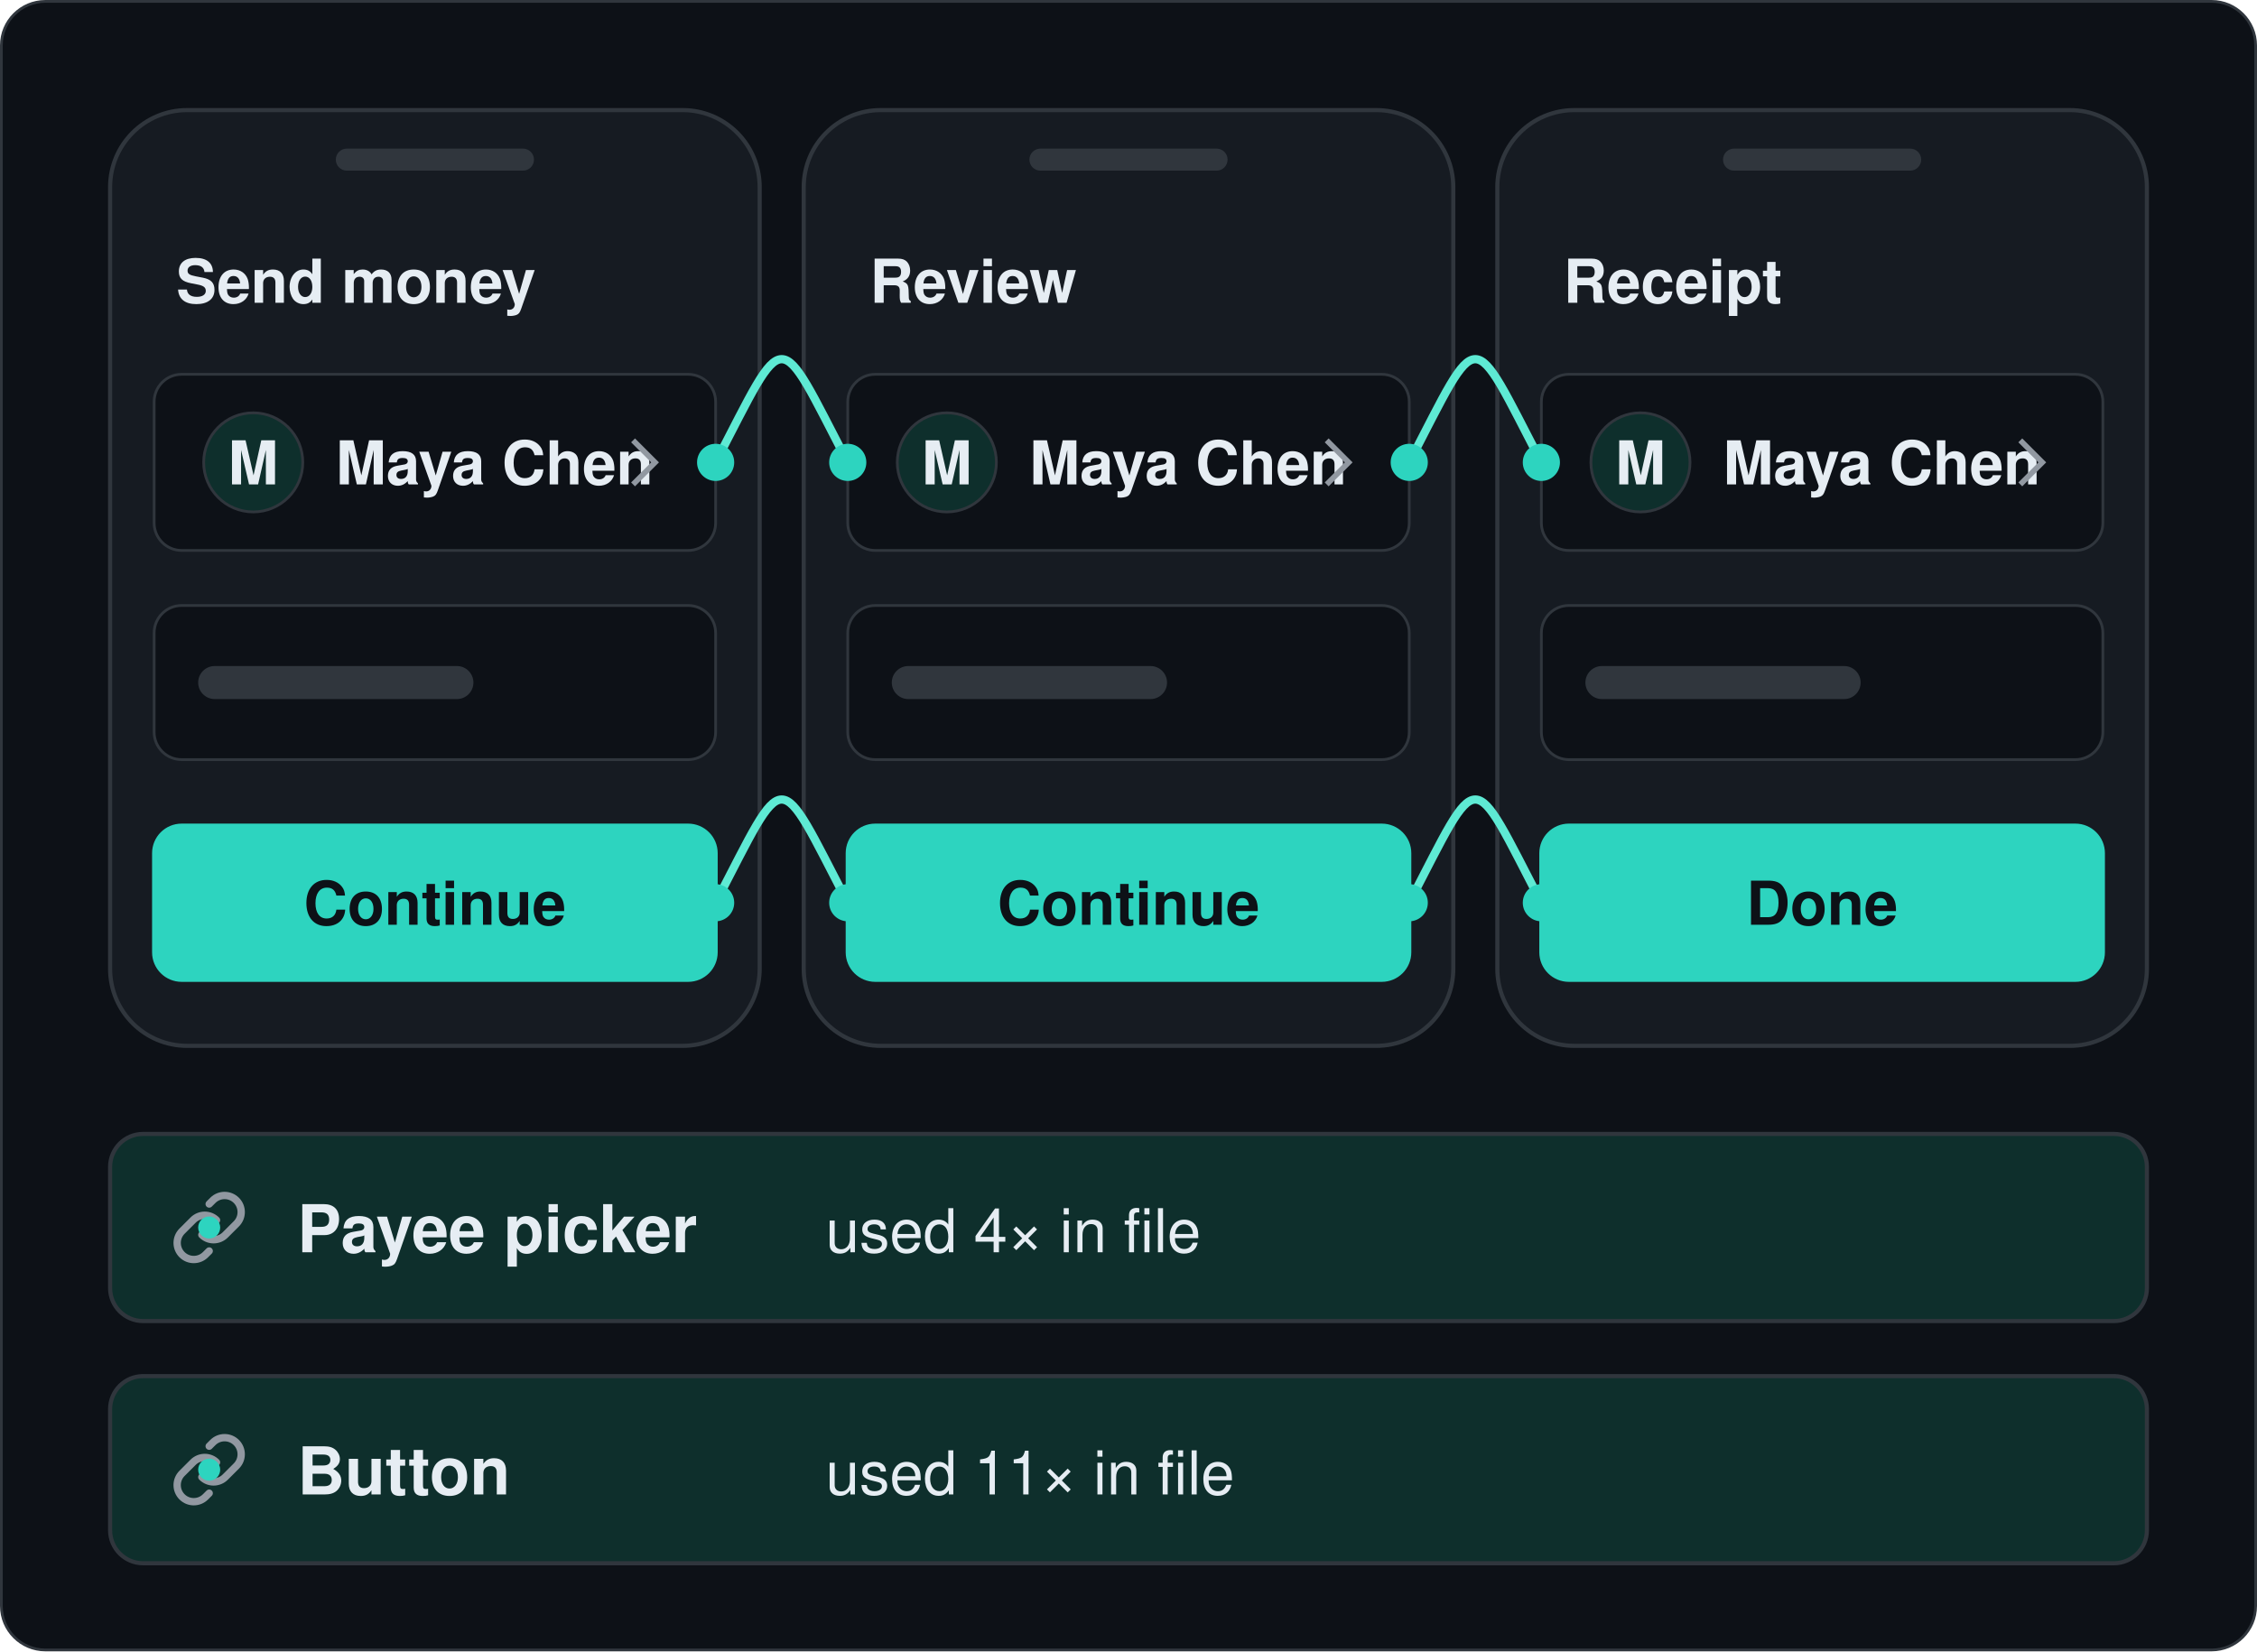
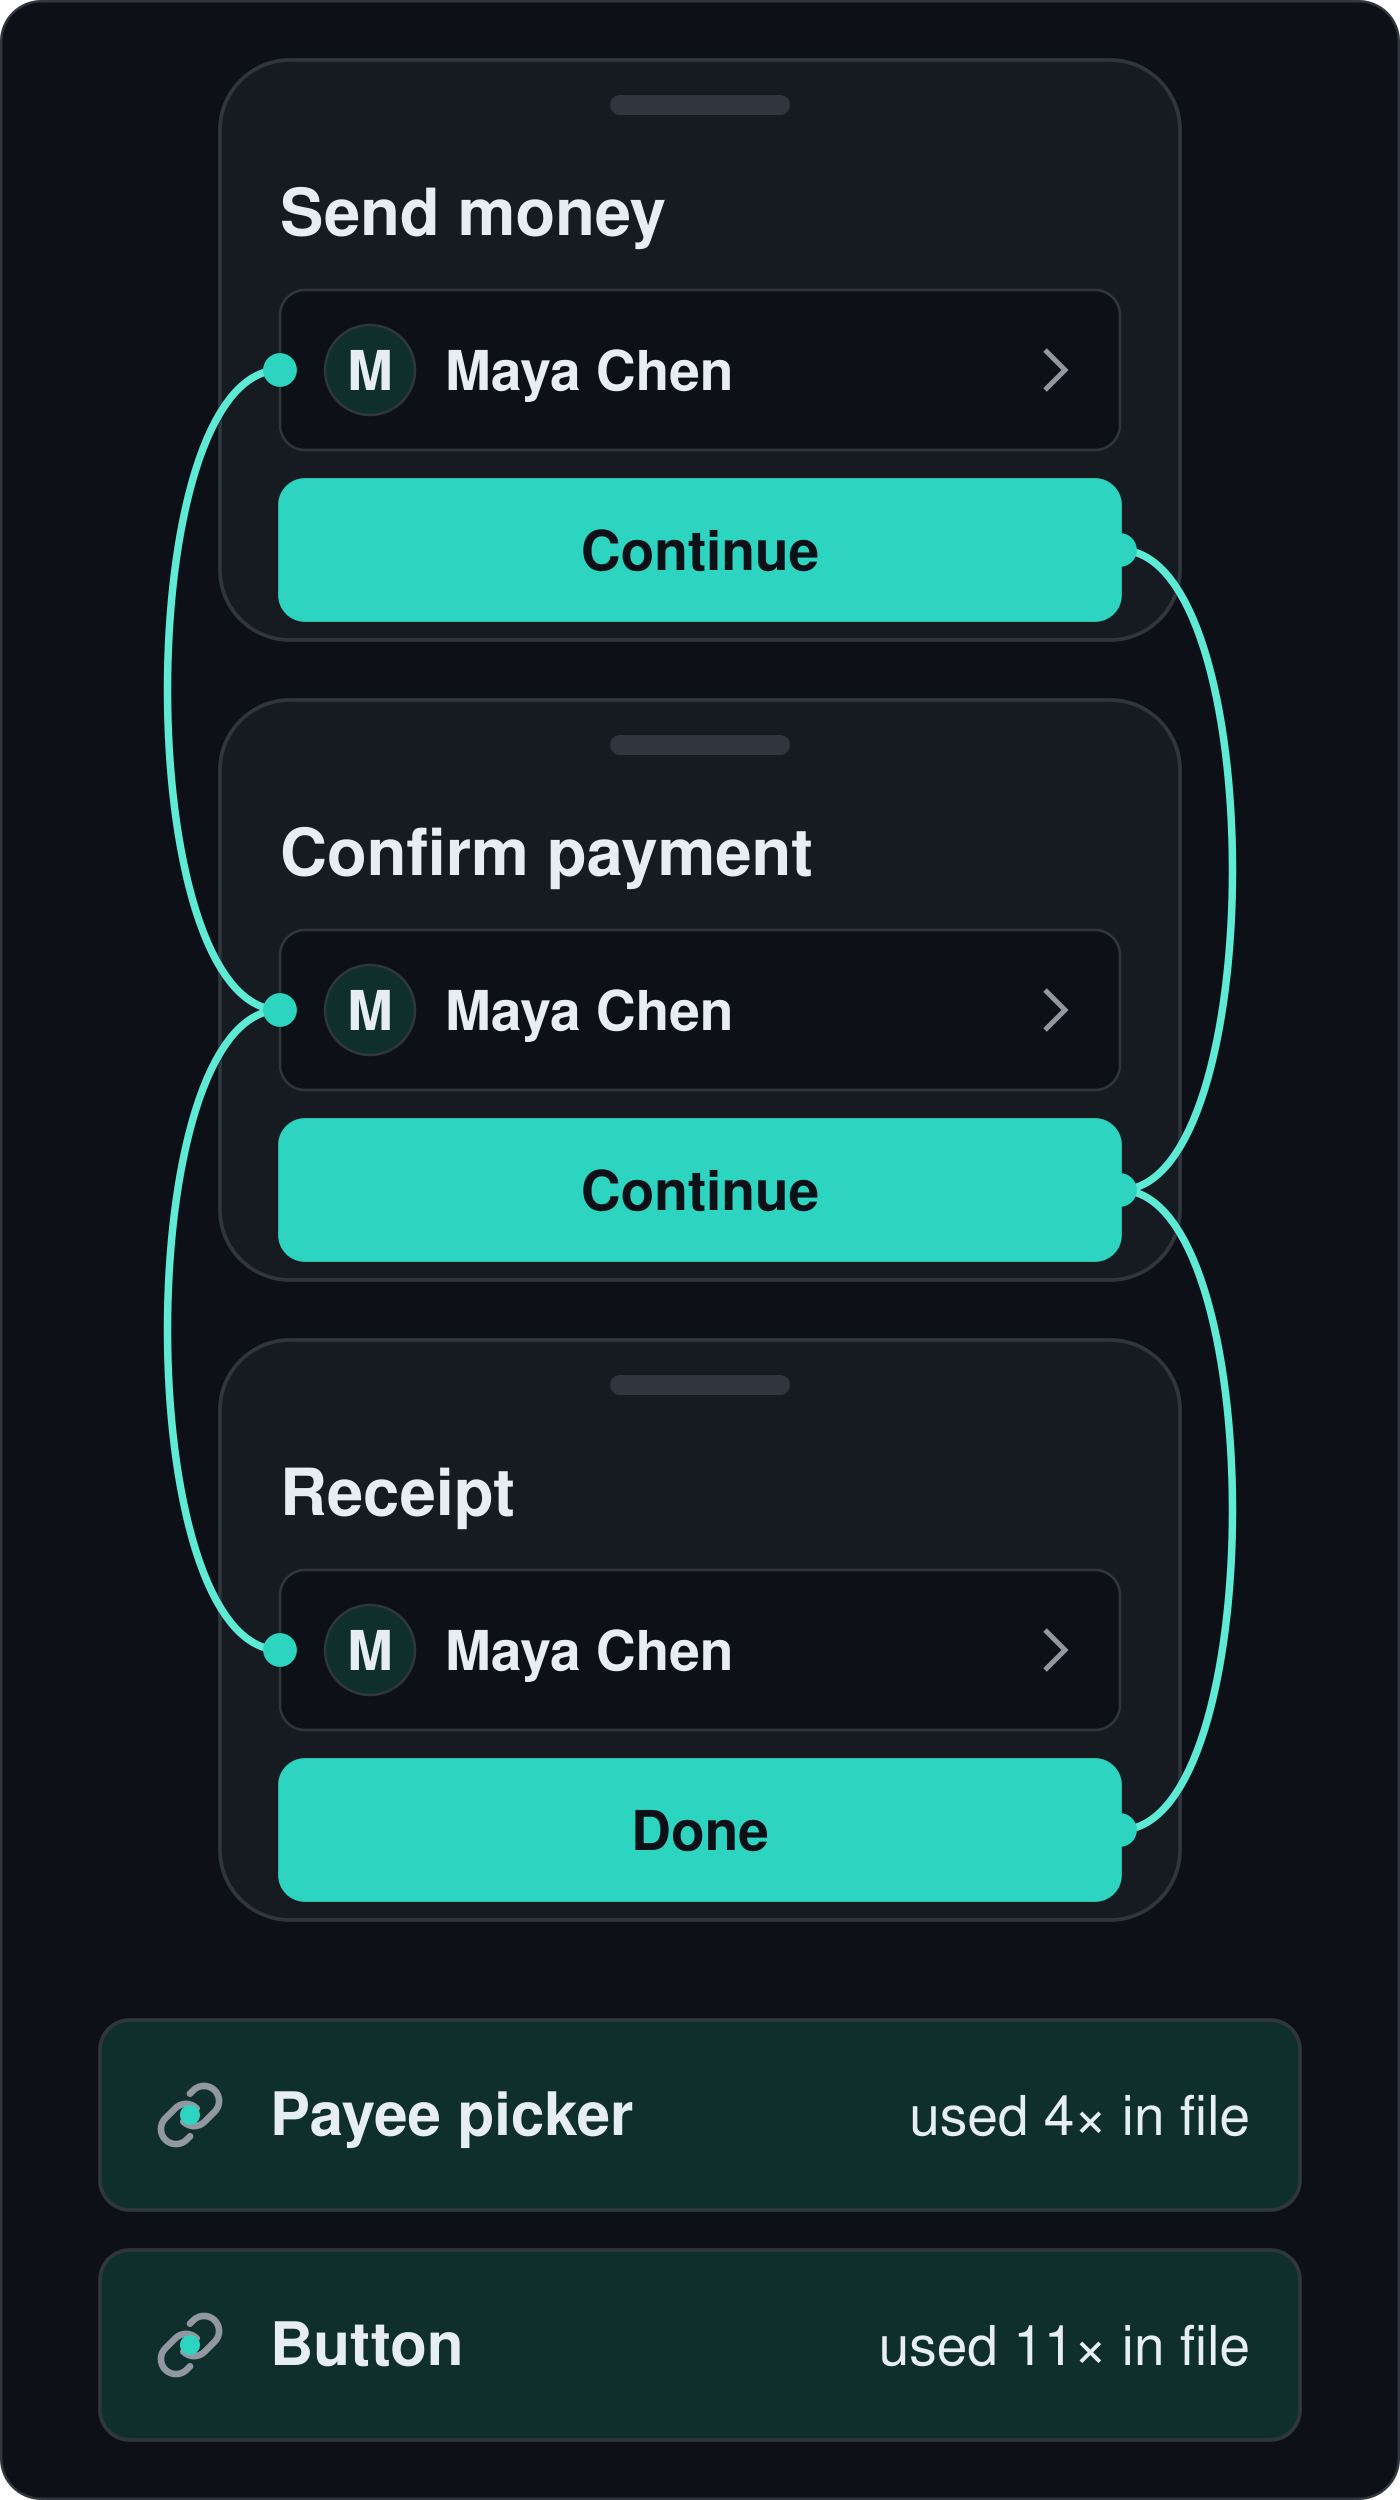
- <svg xmlns="http://www.w3.org/2000/svg" width="820" height="600" viewBox="0 0 820 600" role="img" aria-labelledby="t d">
-   <rect x="0.5" y="0.5" width="819" height="599" rx="16" fill="#0D1117" stroke="#30363D" stroke-width="1" />
+ <svg xmlns="http://www.w3.org/2000/svg" width="560" height="1000" viewBox="0 0 560 1000" role="img" aria-labelledby="t d">
+   <rect x="0.5" y="0.5" width="559" height="999" rx="16" fill="#0D1117" stroke="#30363D" stroke-width="1" />
  <g>
-     <rect x="40" y="40" width="236" height="340" rx="28" fill="#161B22" stroke="#30363D" stroke-width="1.5" />
-     <rect x="122.0" y="54" width="72" height="8" rx="4" fill="#30363D" />
-     <text x="64" y="110" font-family="-apple-system,'Segoe UI',Helvetica,Arial,sans-serif" font-size="22" font-weight="700" fill="#E6EDF3" text-anchor="start">Send money</text>
+     <rect x="88" y="24" width="384" height="232" rx="28" fill="#161B22" stroke="#30363D" stroke-width="1.5" />
+     <rect x="244.0" y="38" width="72" height="8" rx="4" fill="#30363D" />
+     <text x="112" y="94" font-family="-apple-system,'Segoe UI',Helvetica,Arial,sans-serif" font-size="26" font-weight="700" fill="#E6EDF3" text-anchor="start">Send money</text>
  </g>
  <g>
-     <rect x="56" y="136" width="204" height="64" rx="10" fill="#0D1117" stroke="#30363D" stroke-width="1" />
-     <circle cx="92" cy="168" r="18" fill="#0E2F2C" stroke="#30363D" />
-     <text x="92" y="176" font-family="-apple-system,'Segoe UI',Helvetica,Arial,sans-serif" font-size="22" font-weight="700" fill="#E6EDF3" text-anchor="middle">M</text>
-     <text x="122" y="176" font-family="-apple-system,'Segoe UI',Helvetica,Arial,sans-serif" font-size="22" font-weight="600" fill="#E6EDF3" text-anchor="start">Maya Chen</text>
-     <path d="M230 160 l8 8 l-8 8" stroke="#9198A1" stroke-width="2" fill="none" />
-   </g>
-   <rect x="56" y="220" width="204" height="56" rx="10" fill="#0D1117" stroke="#30363D" stroke-width="1" />
-   <rect x="72" y="242" width="100" height="12" rx="6" fill="#30363D" />
-   <g>
-     <rect x="56" y="300" width="204" height="56" rx="10" fill="#2DD4BF" stroke="#2DD4BF" stroke-width="1.5" />
-     <text x="158.0" y="336" font-family="-apple-system,'Segoe UI',Helvetica,Arial,sans-serif" font-size="22" font-weight="700" fill="#0D1117" text-anchor="middle">Continue</text>
+     <rect x="112" y="116" width="336" height="64" rx="10" fill="#0D1117" stroke="#30363D" stroke-width="1" />
+     <circle cx="148" cy="148" r="18" fill="#0E2F2C" stroke="#30363D" />
+     <text x="148" y="156" font-family="-apple-system,'Segoe UI',Helvetica,Arial,sans-serif" font-size="22" font-weight="700" fill="#E6EDF3" text-anchor="middle">M</text>
+     <text x="178" y="156" font-family="-apple-system,'Segoe UI',Helvetica,Arial,sans-serif" font-size="22" font-weight="600" fill="#E6EDF3" text-anchor="start">Maya Chen</text>
+     <path d="M418 140 l8 8 l-8 8" stroke="#9198A1" stroke-width="2" fill="none" />
  </g>
  <g>
-     <rect x="292" y="40" width="236" height="340" rx="28" fill="#161B22" stroke="#30363D" stroke-width="1.5" />
-     <rect x="374.0" y="54" width="72" height="8" rx="4" fill="#30363D" />
-     <text x="316" y="110" font-family="-apple-system,'Segoe UI',Helvetica,Arial,sans-serif" font-size="22" font-weight="700" fill="#E6EDF3" text-anchor="start">Review</text>
+     <rect x="112" y="192" width="336" height="56" rx="10" fill="#2DD4BF" stroke="#2DD4BF" stroke-width="1.5" />
+     <text x="280.0" y="228" font-family="-apple-system,'Segoe UI',Helvetica,Arial,sans-serif" font-size="22" font-weight="700" fill="#0D1117" text-anchor="middle">Continue</text>
  </g>
  <g>
-     <rect x="308" y="136" width="204" height="64" rx="10" fill="#0D1117" stroke="#30363D" stroke-width="1" />
-     <circle cx="344" cy="168" r="18" fill="#0E2F2C" stroke="#30363D" />
-     <text x="344" y="176" font-family="-apple-system,'Segoe UI',Helvetica,Arial,sans-serif" font-size="22" font-weight="700" fill="#E6EDF3" text-anchor="middle">M</text>
-     <text x="374" y="176" font-family="-apple-system,'Segoe UI',Helvetica,Arial,sans-serif" font-size="22" font-weight="600" fill="#E6EDF3" text-anchor="start">Maya Chen</text>
-     <path d="M482 160 l8 8 l-8 8" stroke="#9198A1" stroke-width="2" fill="none" />
-   </g>
-   <rect x="308" y="220" width="204" height="56" rx="10" fill="#0D1117" stroke="#30363D" stroke-width="1" />
-   <rect x="324" y="242" width="100" height="12" rx="6" fill="#30363D" />
-   <g>
-     <rect x="308" y="300" width="204" height="56" rx="10" fill="#2DD4BF" stroke="#2DD4BF" stroke-width="1.5" />
-     <text x="410.0" y="336" font-family="-apple-system,'Segoe UI',Helvetica,Arial,sans-serif" font-size="22" font-weight="700" fill="#0D1117" text-anchor="middle">Continue</text>
+     <rect x="88" y="280" width="384" height="232" rx="28" fill="#161B22" stroke="#30363D" stroke-width="1.5" />
+     <rect x="244.0" y="294" width="72" height="8" rx="4" fill="#30363D" />
+     <text x="112" y="350" font-family="-apple-system,'Segoe UI',Helvetica,Arial,sans-serif" font-size="26" font-weight="700" fill="#E6EDF3" text-anchor="start">Confirm payment</text>
  </g>
  <g>
-     <rect x="544" y="40" width="236" height="340" rx="28" fill="#161B22" stroke="#30363D" stroke-width="1.5" />
-     <rect x="626.0" y="54" width="72" height="8" rx="4" fill="#30363D" />
-     <text x="568" y="110" font-family="-apple-system,'Segoe UI',Helvetica,Arial,sans-serif" font-size="22" font-weight="700" fill="#E6EDF3" text-anchor="start">Receipt</text>
+     <rect x="112" y="372" width="336" height="64" rx="10" fill="#0D1117" stroke="#30363D" stroke-width="1" />
+     <circle cx="148" cy="404" r="18" fill="#0E2F2C" stroke="#30363D" />
+     <text x="148" y="412" font-family="-apple-system,'Segoe UI',Helvetica,Arial,sans-serif" font-size="22" font-weight="700" fill="#E6EDF3" text-anchor="middle">M</text>
+     <text x="178" y="412" font-family="-apple-system,'Segoe UI',Helvetica,Arial,sans-serif" font-size="22" font-weight="600" fill="#E6EDF3" text-anchor="start">Maya Chen</text>
+     <path d="M418 396 l8 8 l-8 8" stroke="#9198A1" stroke-width="2" fill="none" />
  </g>
  <g>
-     <rect x="560" y="136" width="204" height="64" rx="10" fill="#0D1117" stroke="#30363D" stroke-width="1" />
-     <circle cx="596" cy="168" r="18" fill="#0E2F2C" stroke="#30363D" />
-     <text x="596" y="176" font-family="-apple-system,'Segoe UI',Helvetica,Arial,sans-serif" font-size="22" font-weight="700" fill="#E6EDF3" text-anchor="middle">M</text>
-     <text x="626" y="176" font-family="-apple-system,'Segoe UI',Helvetica,Arial,sans-serif" font-size="22" font-weight="600" fill="#E6EDF3" text-anchor="start">Maya Chen</text>
-     <path d="M734 160 l8 8 l-8 8" stroke="#9198A1" stroke-width="2" fill="none" />
+     <rect x="112" y="448" width="336" height="56" rx="10" fill="#2DD4BF" stroke="#2DD4BF" stroke-width="1.5" />
+     <text x="280.0" y="484" font-family="-apple-system,'Segoe UI',Helvetica,Arial,sans-serif" font-size="22" font-weight="700" fill="#0D1117" text-anchor="middle">Continue</text>
  </g>
-   <rect x="560" y="220" width="204" height="56" rx="10" fill="#0D1117" stroke="#30363D" stroke-width="1" />
-   <rect x="576" y="242" width="100" height="12" rx="6" fill="#30363D" />
  <g>
-     <rect x="560" y="300" width="204" height="56" rx="10" fill="#2DD4BF" stroke="#2DD4BF" stroke-width="1.5" />
-     <text x="662.0" y="336" font-family="-apple-system,'Segoe UI',Helvetica,Arial,sans-serif" font-size="22" font-weight="700" fill="#0D1117" text-anchor="middle">Done</text>
+     <rect x="88" y="536" width="384" height="232" rx="28" fill="#161B22" stroke="#30363D" stroke-width="1.5" />
+     <rect x="244.0" y="550" width="72" height="8" rx="4" fill="#30363D" />
+     <text x="112" y="606" font-family="-apple-system,'Segoe UI',Helvetica,Arial,sans-serif" font-size="26" font-weight="700" fill="#E6EDF3" text-anchor="start">Receipt</text>
  </g>
-   <path d="M260 168 C 286 118, 282 118, 308 168 M512 168 C 538 118, 534 118, 560 168" stroke="#5EEAD4" stroke-width="3" fill="none" stroke-linecap="round" />
-   <circle cx="260" cy="168" r="6" fill="#2DD4BF" stroke="#2DD4BF" stroke-width="1.5" />
-   <circle cx="308" cy="168" r="6" fill="#2DD4BF" stroke="#2DD4BF" stroke-width="1.5" />
-   <circle cx="512" cy="168" r="6" fill="#2DD4BF" stroke="#2DD4BF" stroke-width="1.5" />
-   <circle cx="560" cy="168" r="6" fill="#2DD4BF" stroke="#2DD4BF" stroke-width="1.5" />
-   <path d="M260 328 C 286 278, 282 278, 308 328 M512 328 C 538 278, 534 278, 560 328" stroke="#5EEAD4" stroke-width="3" fill="none" stroke-linecap="round" />
-   <circle cx="260" cy="328" r="6" fill="#2DD4BF" stroke="#2DD4BF" stroke-width="1.5" />
-   <circle cx="308" cy="328" r="6" fill="#2DD4BF" stroke="#2DD4BF" stroke-width="1.5" />
-   <circle cx="512" cy="328" r="6" fill="#2DD4BF" stroke="#2DD4BF" stroke-width="1.5" />
-   <circle cx="560" cy="328" r="6" fill="#2DD4BF" stroke="#2DD4BF" stroke-width="1.5" />
-   <rect x="40" y="412" width="740" height="68" rx="12" fill="#0E2F2C" stroke="#30363D" stroke-width="1.5" />
-   <g transform="translate(60 430) scale(1.333333)" fill="none" stroke="#9198A1" stroke-width="2" stroke-linecap="round" stroke-linejoin="round">
+   <g>
+     <rect x="112" y="628" width="336" height="64" rx="10" fill="#0D1117" stroke="#30363D" stroke-width="1" />
+     <circle cx="148" cy="660" r="18" fill="#0E2F2C" stroke="#30363D" />
+     <text x="148" y="668" font-family="-apple-system,'Segoe UI',Helvetica,Arial,sans-serif" font-size="22" font-weight="700" fill="#E6EDF3" text-anchor="middle">M</text>
+     <text x="178" y="668" font-family="-apple-system,'Segoe UI',Helvetica,Arial,sans-serif" font-size="22" font-weight="600" fill="#E6EDF3" text-anchor="start">Maya Chen</text>
+     <path d="M418 652 l8 8 l-8 8" stroke="#9198A1" stroke-width="2" fill="none" />
+   </g>
+   <g>
+     <rect x="112" y="704" width="336" height="56" rx="10" fill="#2DD4BF" stroke="#2DD4BF" stroke-width="1.5" />
+     <text x="280.0" y="740" font-family="-apple-system,'Segoe UI',Helvetica,Arial,sans-serif" font-size="22" font-weight="700" fill="#0D1117" text-anchor="middle">Done</text>
+   </g>
+   <path d="M112 148 C 52 148, 52 404, 112 404 M112 404 C 52 404, 52 660, 112 660" stroke="#5EEAD4" stroke-width="3" fill="none" stroke-linecap="round" />
+   <circle cx="112" cy="148" r="6" fill="#2DD4BF" stroke="#2DD4BF" stroke-width="1.5" />
+   <circle cx="112" cy="404" r="6" fill="#2DD4BF" stroke="#2DD4BF" stroke-width="1.5" />
+   <circle cx="112" cy="660" r="6" fill="#2DD4BF" stroke="#2DD4BF" stroke-width="1.5" />
+   <path d="M448 220 C 508 220, 508 476, 448 476 M448 476 C 508 476, 508 732, 448 732" stroke="#5EEAD4" stroke-width="3" fill="none" stroke-linecap="round" />
+   <circle cx="448" cy="220" r="6" fill="#2DD4BF" stroke="#2DD4BF" stroke-width="1.5" />
+   <circle cx="448" cy="476" r="6" fill="#2DD4BF" stroke="#2DD4BF" stroke-width="1.5" />
+   <circle cx="448" cy="732" r="6" fill="#2DD4BF" stroke="#2DD4BF" stroke-width="1.5" />
+   <rect x="40" y="808" width="480" height="76" rx="12" fill="#0E2F2C" stroke="#30363D" stroke-width="1.5" />
+   <g transform="translate(60 830) scale(1.333333)" fill="none" stroke="#9198A1" stroke-width="2" stroke-linecap="round" stroke-linejoin="round">
    <path d="M10 14a4.5 4.5 0 0 0 6.4 0l3-3a4.5 4.5 0 0 0-6.4-6.4l-1 1" />
    <path d="M14 10a4.5 4.5 0 0 0-6.4 0l-3 3a4.5 4.5 0 0 0 6.4 6.4l1-1" />
    <circle cx="12" cy="12" r="2" fill="#2DD4BF" stroke="#2DD4BF" />
  </g>
-   <text x="108" y="455" font-family="-apple-system,'Segoe UI',Helvetica,Arial,sans-serif" font-size="24" font-weight="700" fill="#E6EDF3" text-anchor="start">Payee picker</text>
-   <text x="300" y="455" font-family="-apple-system,'Segoe UI',Helvetica,Arial,sans-serif" font-size="22" font-weight="400" fill="#E6EDF3" text-anchor="start">used 4× in file</text>
-   <rect x="40" y="500" width="740" height="68" rx="12" fill="#0E2F2C" stroke="#30363D" stroke-width="1.5" />
-   <g transform="translate(60 518) scale(1.333333)" fill="none" stroke="#9198A1" stroke-width="2" stroke-linecap="round" stroke-linejoin="round">
+   <text x="108" y="854" font-family="-apple-system,'Segoe UI',Helvetica,Arial,sans-serif" font-size="24" font-weight="700" fill="#E6EDF3" text-anchor="start">Payee picker</text>
+   <text x="500" y="854" font-family="-apple-system,'Segoe UI',Helvetica,Arial,sans-serif" font-size="22" font-weight="400" fill="#E6EDF3" text-anchor="end">used 4× in file</text>
+   <rect x="40" y="900" width="480" height="76" rx="12" fill="#0E2F2C" stroke="#30363D" stroke-width="1.5" />
+   <g transform="translate(60 922) scale(1.333333)" fill="none" stroke="#9198A1" stroke-width="2" stroke-linecap="round" stroke-linejoin="round">
    <path d="M10 14a4.5 4.5 0 0 0 6.4 0l3-3a4.5 4.5 0 0 0-6.4-6.4l-1 1" />
    <path d="M14 10a4.5 4.5 0 0 0-6.4 0l-3 3a4.5 4.5 0 0 0 6.4 6.4l1-1" />
    <circle cx="12" cy="12" r="2" fill="#2DD4BF" stroke="#2DD4BF" />
  </g>
-   <text x="108" y="543" font-family="-apple-system,'Segoe UI',Helvetica,Arial,sans-serif" font-size="24" font-weight="700" fill="#E6EDF3" text-anchor="start">Button</text>
-   <text x="300" y="543" font-family="-apple-system,'Segoe UI',Helvetica,Arial,sans-serif" font-size="22" font-weight="400" fill="#E6EDF3" text-anchor="start">used 11× in file</text>
+   <text x="108" y="946" font-family="-apple-system,'Segoe UI',Helvetica,Arial,sans-serif" font-size="24" font-weight="700" fill="#E6EDF3" text-anchor="start">Button</text>
+   <text x="500" y="946" font-family="-apple-system,'Segoe UI',Helvetica,Arial,sans-serif" font-size="22" font-weight="400" fill="#E6EDF3" text-anchor="end">used 11× in file</text>
</svg>
